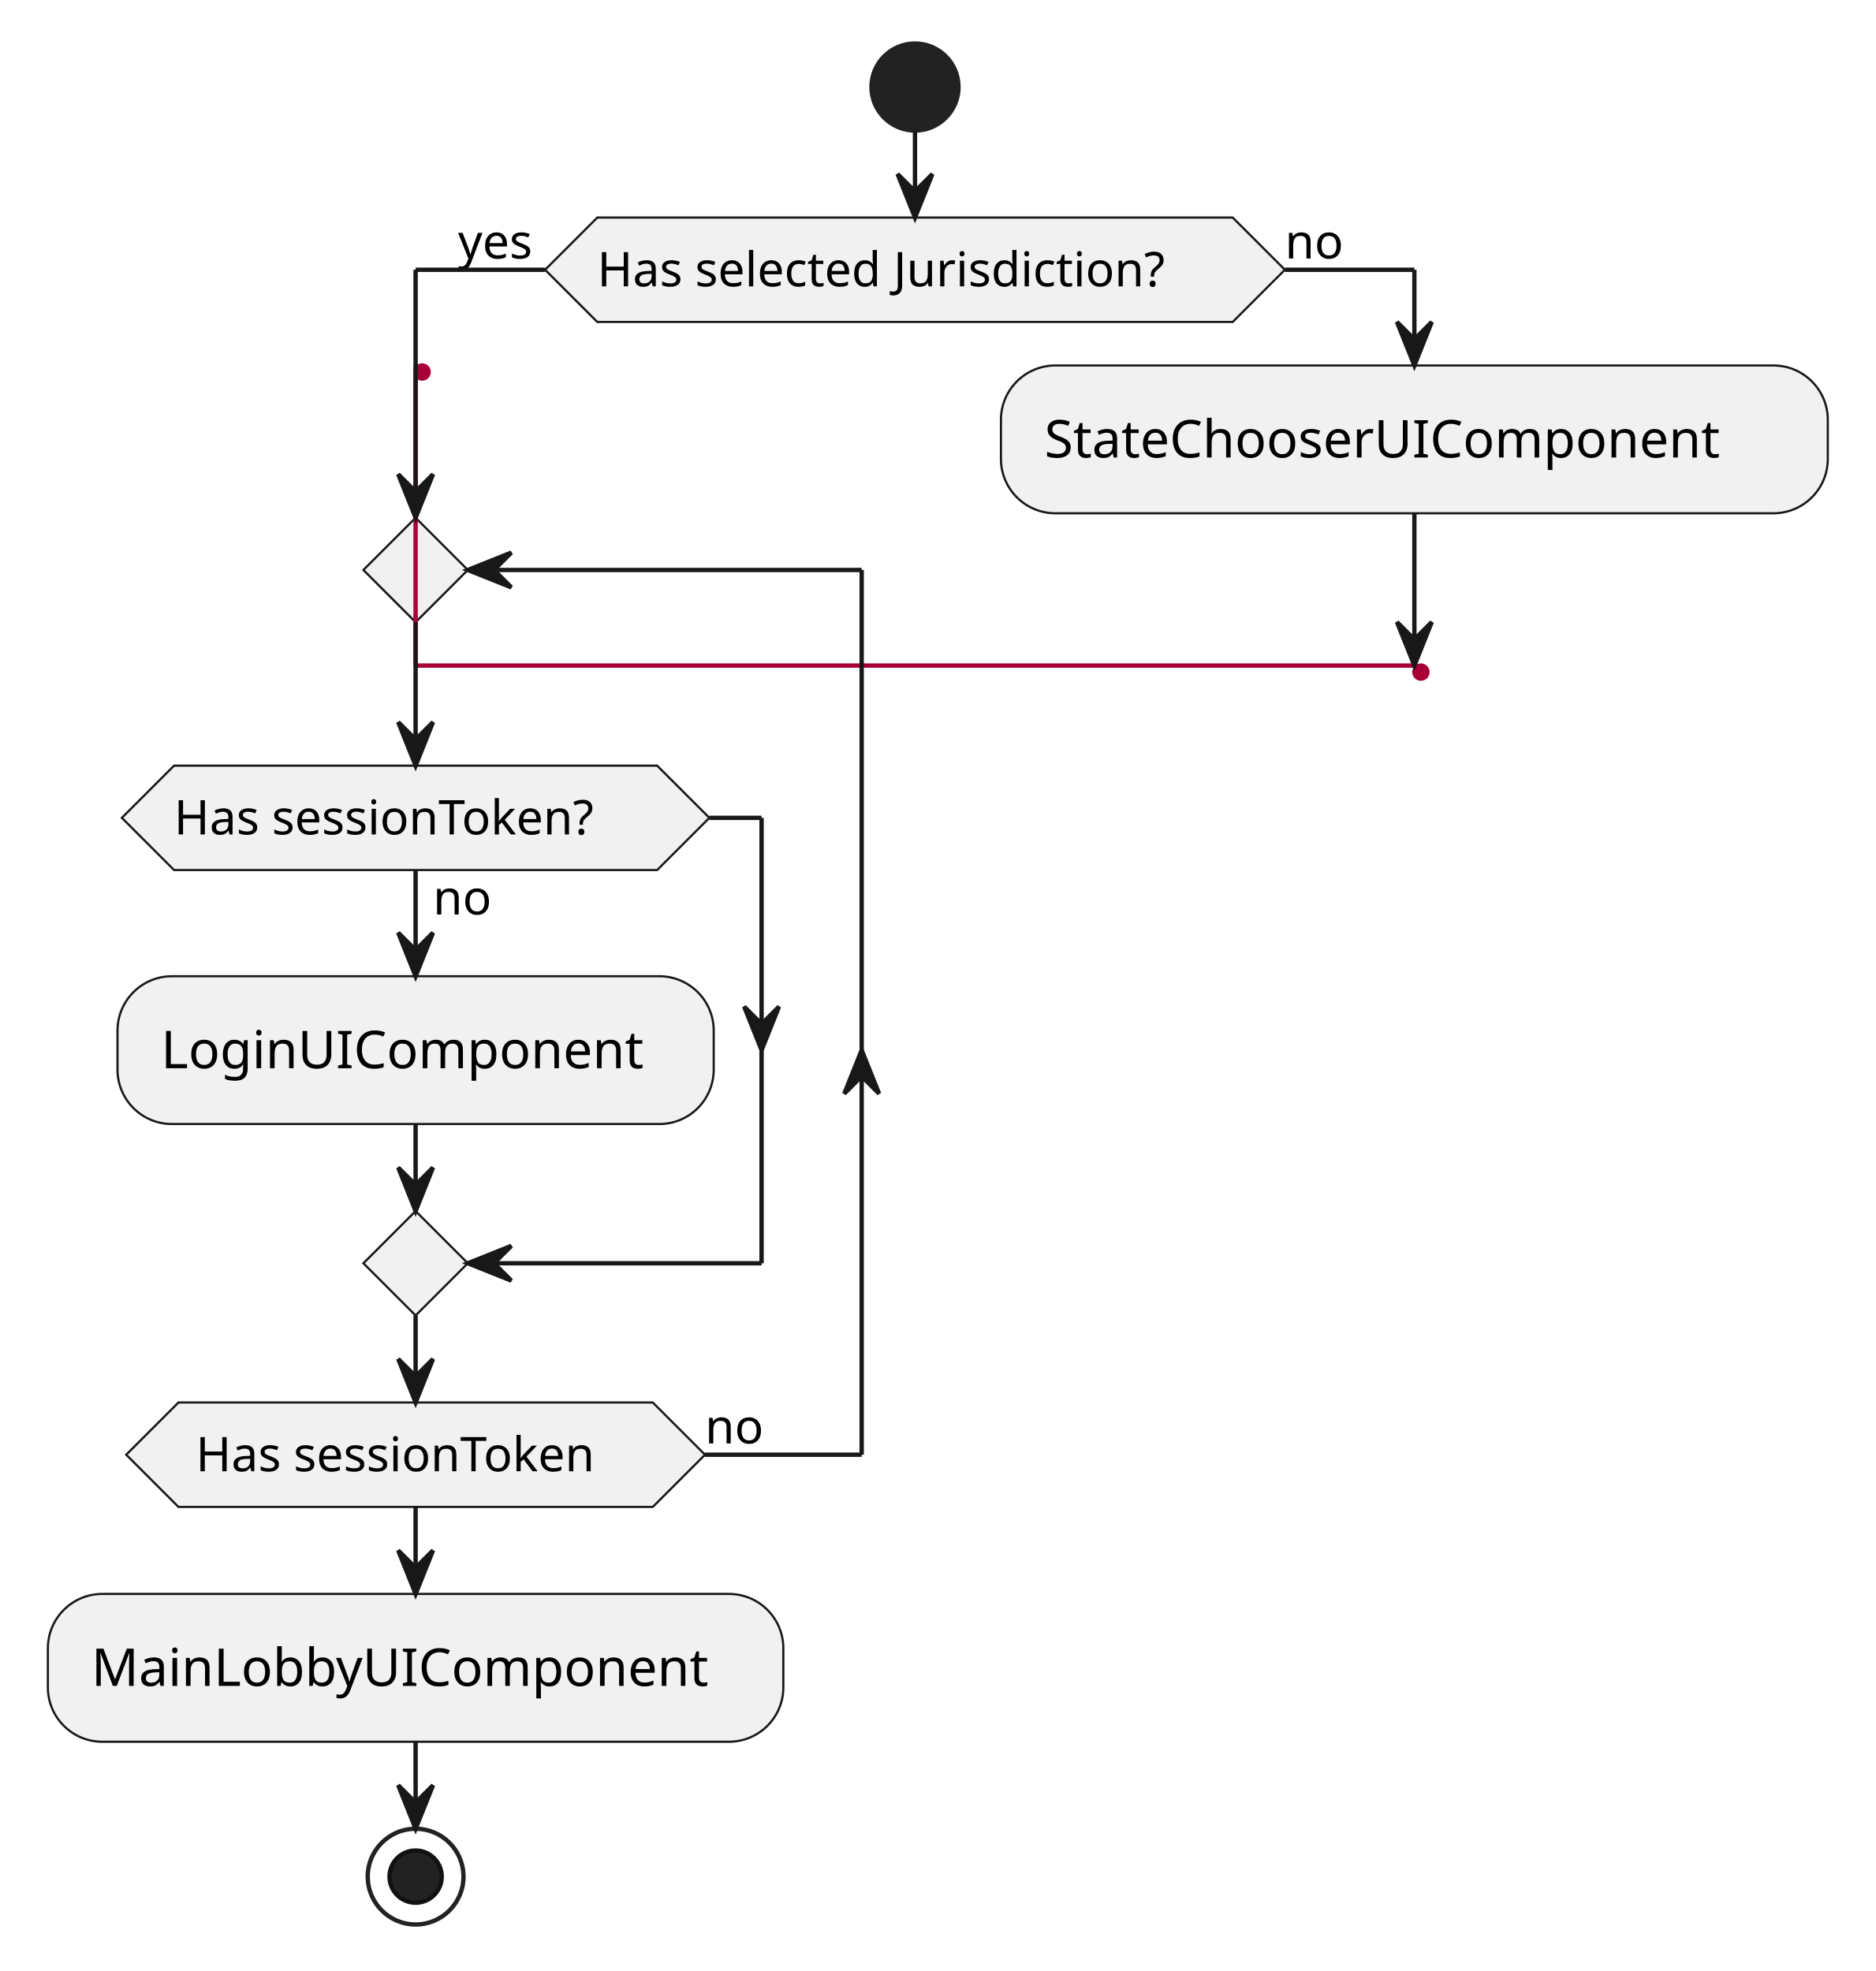
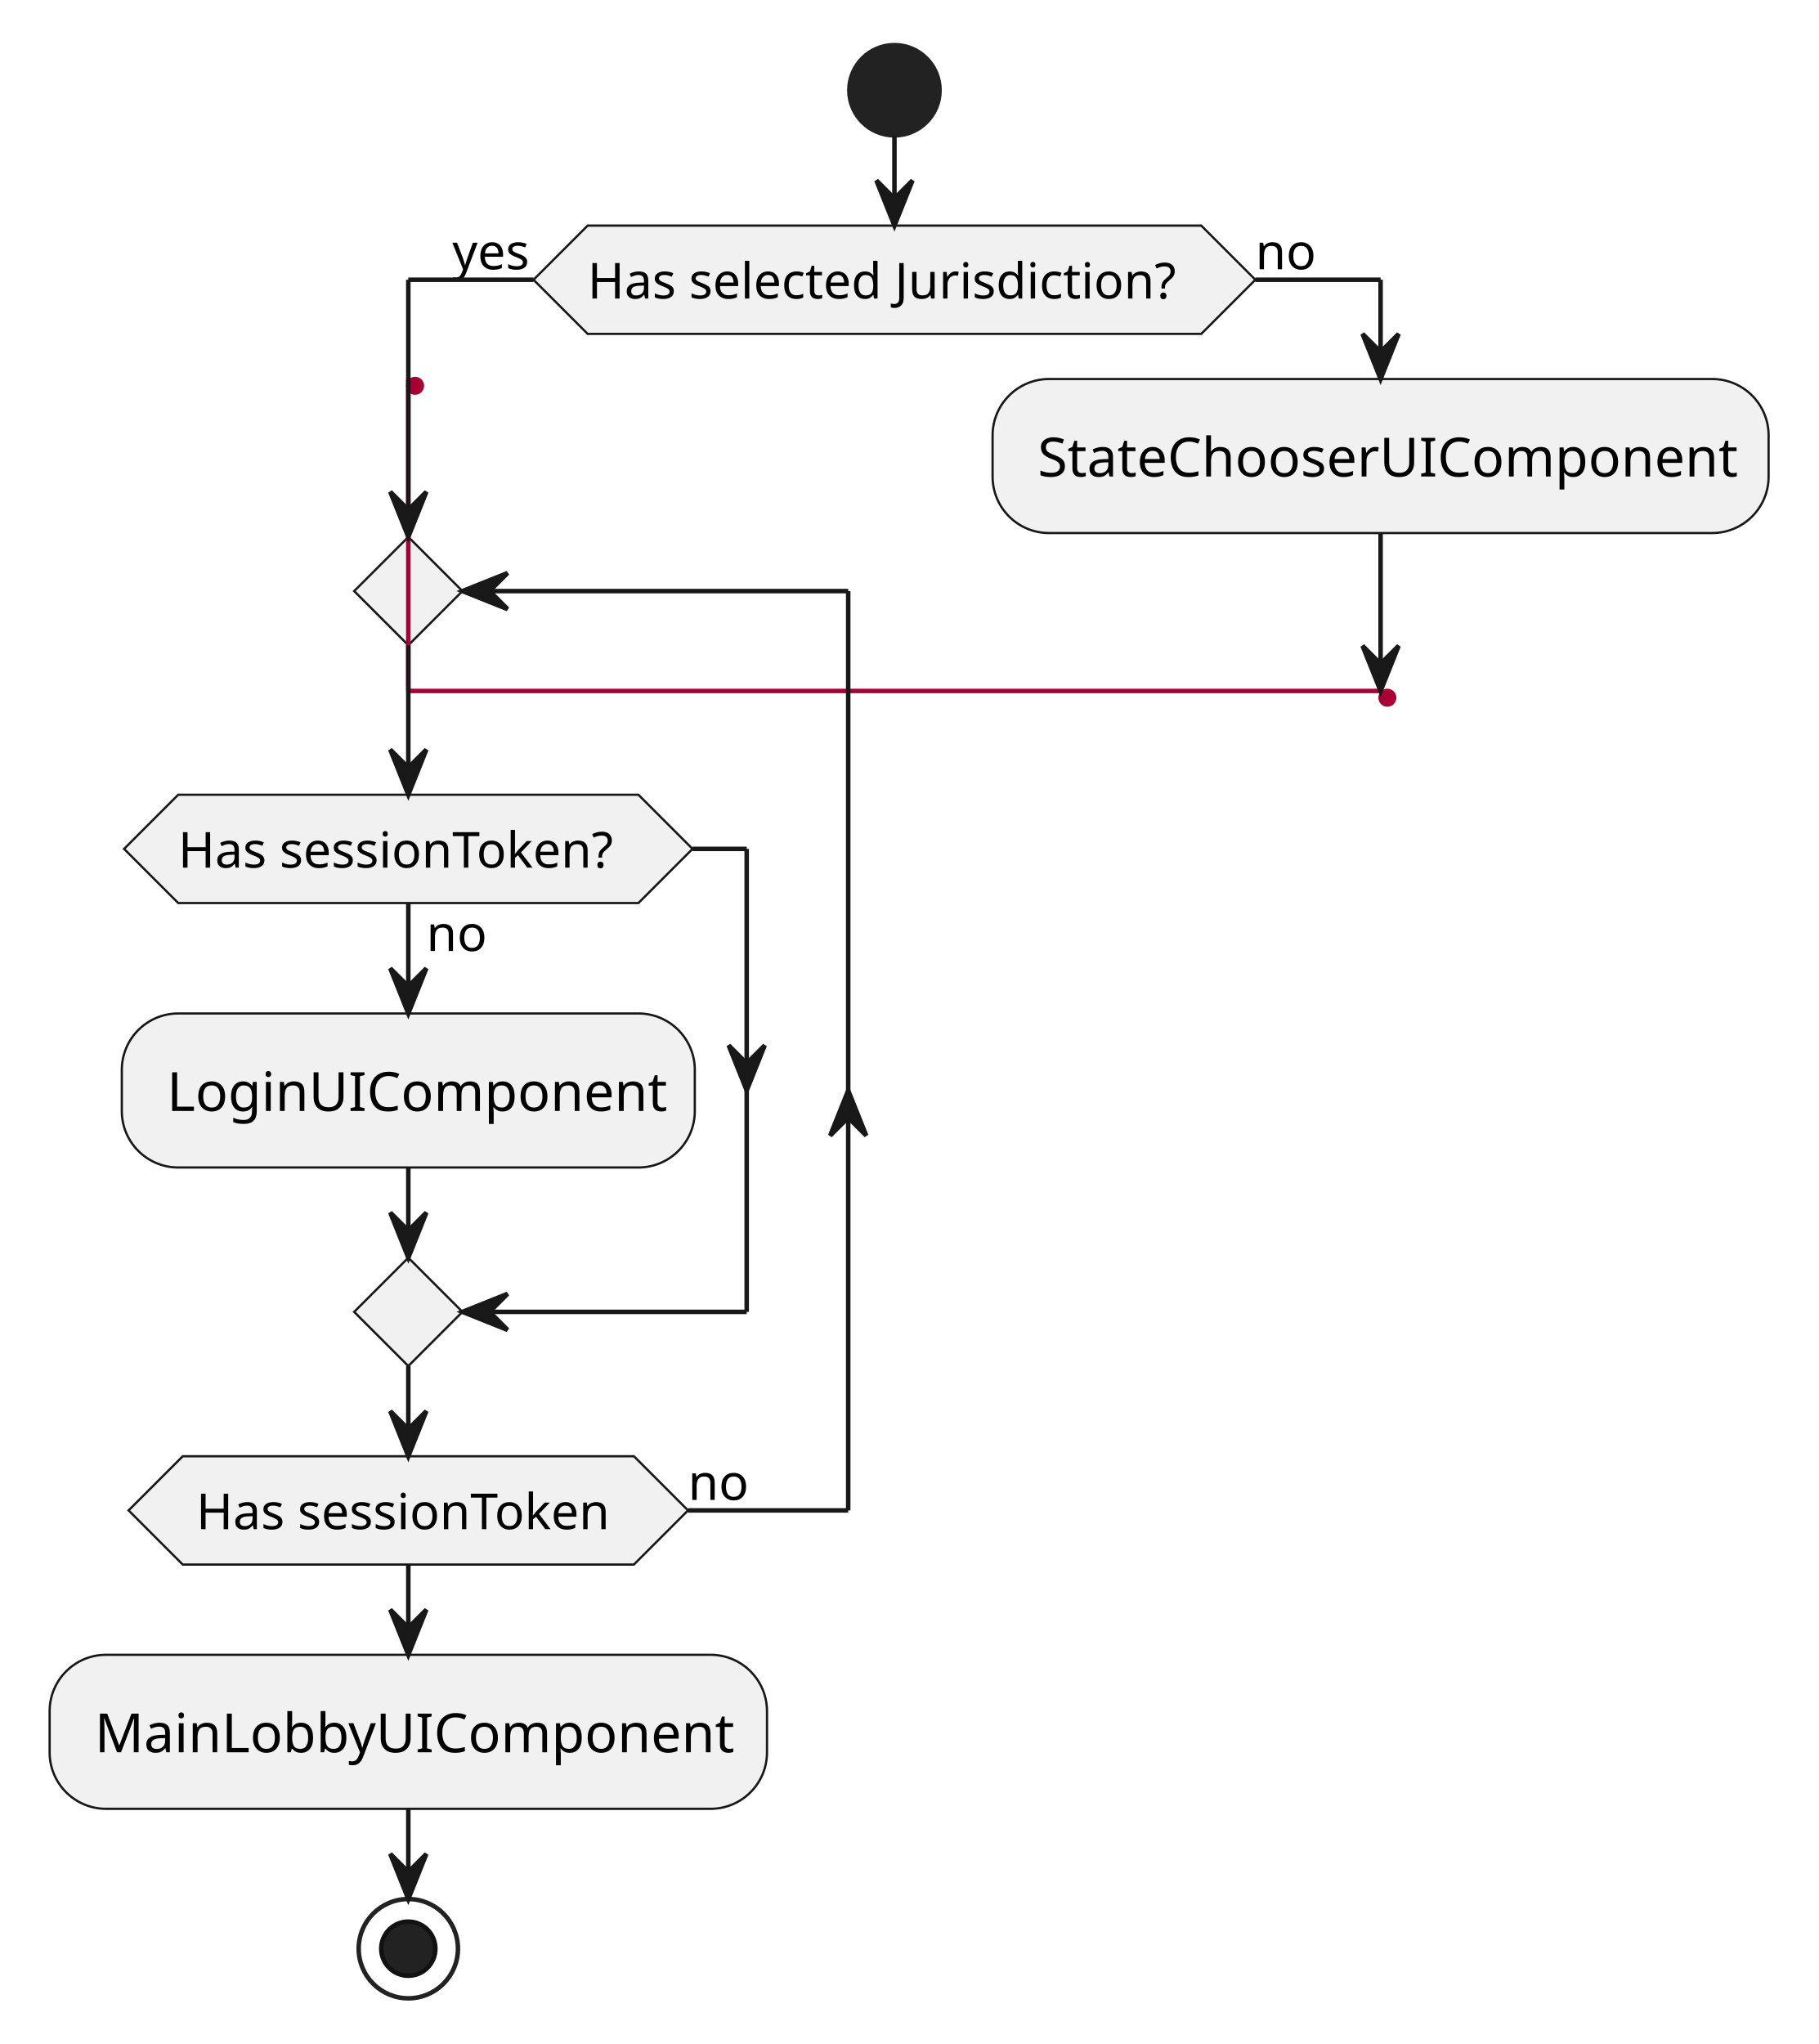
- <svg xmlns="http://www.w3.org/2000/svg" contentStyleType="text/css" height="453px" preserveAspectRatio="none" style="width:431px;height:453px;background:#FFFFFF;" version="1.1" viewBox="0 0 431 453" width="431px" zoomAndPan="magnify">
+ <svg xmlns="http://www.w3.org/2000/svg" contentStyleType="text/css" height="453px" preserveAspectRatio="none" style="width:403px;height:453px;background:#FFFFFF;" version="1.1" viewBox="0 0 403 453" width="403px" zoomAndPan="magnify">
  <defs />
  <g>
-     <ellipse cx="210.25" cy="20" fill="#222222" rx="10" ry="10" style="stroke:#222222;stroke-width:1.0;" />
-     <polygon fill="#F1F1F1" points="137.25,50,283.25,50,295.25,62,283.25,74,137.25,74,125.25,62,137.25,50" style="stroke:#181818;stroke-width:0.5;" />
-     <text fill="#000000" font-family="sans-serif" font-size="11" lengthAdjust="spacing" textLength="146" x="137.25" y="65.808">Has selected Jurisdiction?</text>
-     <text fill="#000000" font-family="sans-serif" font-size="11" lengthAdjust="spacing" textLength="20" x="105.25" y="59.406">yes</text>
-     <text fill="#000000" font-family="sans-serif" font-size="11" lengthAdjust="spacing" textLength="14" x="295.25" y="59.406">no</text>
-     <rect fill="#F1F1F1" height="33.969" rx="12.5" ry="12.5" style="stroke:#181818;stroke-width:0.5;" width="137" x="27" y="224.371" />
-     <text fill="#000000" font-family="sans-serif" font-size="12" lengthAdjust="spacing" textLength="117" x="37" y="245.51">LoginUIComponent</text>
-     <polygon fill="#F1F1F1" points="40,175.969,151,175.969,163,187.969,151,199.969,40,199.969,28,187.969,40,175.969" style="stroke:#181818;stroke-width:0.5;" />
-     <text fill="#000000" font-family="sans-serif" font-size="11" lengthAdjust="spacing" textLength="14" x="99.5" y="210.179">no</text>
-     <text fill="#000000" font-family="sans-serif" font-size="11" lengthAdjust="spacing" textLength="111" x="40" y="191.777">Has sessionToken?</text>
-     <polygon fill="#F1F1F1" points="95.5,278.34,107.5,290.34,95.5,302.34,83.5,290.34,95.5,278.34" style="stroke:#181818;stroke-width:0.5;" />
-     <polygon fill="#F1F1F1" points="95.5,119,107.5,131,95.5,143,83.5,131,95.5,119" style="stroke:#181818;stroke-width:0.5;" />
-     <polygon fill="#F1F1F1" points="41,322.34,150,322.34,162,334.34,150,346.34,41,346.34,29,334.34,41,322.34" style="stroke:#181818;stroke-width:0.5;" />
-     <text fill="#000000" font-family="sans-serif" font-size="11" lengthAdjust="spacing" textLength="105" x="45" y="338.148">Has sessionToken</text>
-     <text fill="#000000" font-family="sans-serif" font-size="11" lengthAdjust="spacing" textLength="14" x="162" y="331.746">no</text>
-     <rect fill="#F1F1F1" height="33.969" rx="12.5" ry="12.5" style="stroke:#181818;stroke-width:0.5;" width="169" x="11" y="366.34" />
-     <text fill="#000000" font-family="sans-serif" font-size="12" lengthAdjust="spacing" textLength="149" x="21" y="387.478">MainLobbyUIComponent</text>
-     <ellipse cx="95.5" cy="431.309" fill="none" rx="11" ry="11" style="stroke:#222222;stroke-width:1.0;" />
-     <ellipse cx="95.5" cy="431.309" fill="#222222" rx="6" ry="6" style="stroke:#111111;stroke-width:1.0;" />
-     <rect fill="#F1F1F1" height="33.969" rx="12.5" ry="12.5" style="stroke:#181818;stroke-width:0.5;" width="190" x="230" y="84" />
-     <text fill="#000000" font-family="sans-serif" font-size="12" lengthAdjust="spacing" textLength="170" x="240" y="105.139">StateChooserUIComponent</text>
-     <ellipse cx="326.5" cy="154.469" fill="#A80036" rx="1.5" ry="1.5" style="stroke:#A80036;stroke-width:1.0;" />
-     <ellipse cx="97" cy="85.5" fill="#A80036" rx="1.5" ry="1.5" style="stroke:#A80036;stroke-width:1.0;" />
-     <line style="stroke:#A80036;stroke-width:1.0;" x1="325" x2="95.5" y1="152.969" y2="152.969" />
-     <line style="stroke:#A80036;stroke-width:1.0;" x1="95.5" x2="95.5" y1="84" y2="152.969" />
-     <line style="stroke:#181818;stroke-width:1.0;" x1="95.5" x2="95.5" y1="199.969" y2="224.371" />
-     <polygon fill="#181818" points="91.5,214.371,95.5,224.371,99.5,214.371,95.5,218.371" style="stroke:#181818;stroke-width:1.0;" />
-     <line style="stroke:#181818;stroke-width:1.0;" x1="163" x2="175" y1="187.969" y2="187.969" />
-     <polygon fill="#181818" points="171,231.356,175,241.356,179,231.356,175,235.356" style="stroke:#181818;stroke-width:1.0;" />
-     <line style="stroke:#181818;stroke-width:1.0;" x1="175" x2="175" y1="187.969" y2="290.34" />
-     <line style="stroke:#181818;stroke-width:1.0;" x1="175" x2="107.5" y1="290.34" y2="290.34" />
-     <polygon fill="#181818" points="117.5,286.34,107.5,290.34,117.5,294.34,113.5,290.34" style="stroke:#181818;stroke-width:1.0;" />
-     <line style="stroke:#181818;stroke-width:1.0;" x1="95.5" x2="95.5" y1="258.34" y2="278.34" />
-     <polygon fill="#181818" points="91.5,268.34,95.5,278.34,99.5,268.34,95.5,272.34" style="stroke:#181818;stroke-width:1.0;" />
-     <line style="stroke:#181818;stroke-width:1.0;" x1="95.5" x2="95.5" y1="143" y2="175.969" />
-     <polygon fill="#181818" points="91.5,165.969,95.5,175.969,99.5,165.969,95.5,169.969" style="stroke:#181818;stroke-width:1.0;" />
-     <line style="stroke:#181818;stroke-width:1.0;" x1="162" x2="198" y1="334.34" y2="334.34" />
-     <polygon fill="#181818" points="194,251.356,198,241.356,202,251.356,198,247.356" style="stroke:#181818;stroke-width:1.0;" />
-     <line style="stroke:#181818;stroke-width:1.0;" x1="198" x2="198" y1="131" y2="334.34" />
-     <line style="stroke:#181818;stroke-width:1.0;" x1="198" x2="107.5" y1="131" y2="131" />
-     <polygon fill="#181818" points="117.5,127,107.5,131,117.5,135,113.5,131" style="stroke:#181818;stroke-width:1.0;" />
-     <line style="stroke:#181818;stroke-width:1.0;" x1="95.5" x2="95.5" y1="302.34" y2="322.34" />
-     <polygon fill="#181818" points="91.5,312.34,95.5,322.34,99.5,312.34,95.5,316.34" style="stroke:#181818;stroke-width:1.0;" />
-     <line style="stroke:#181818;stroke-width:1.0;" x1="125.25" x2="95.5" y1="62" y2="62" />
-     <line style="stroke:#181818;stroke-width:1.0;" x1="95.5" x2="95.5" y1="62" y2="119" />
-     <polygon fill="#181818" points="91.5,109,95.5,119,99.5,109,95.5,113" style="stroke:#181818;stroke-width:1.0;" />
-     <line style="stroke:#181818;stroke-width:1.0;" x1="95.5" x2="95.5" y1="346.34" y2="366.34" />
-     <polygon fill="#181818" points="91.5,356.34,95.5,366.34,99.5,356.34,95.5,360.34" style="stroke:#181818;stroke-width:1.0;" />
-     <line style="stroke:#181818;stroke-width:1.0;" x1="95.5" x2="95.5" y1="400.309" y2="420.309" />
-     <polygon fill="#181818" points="91.5,410.309,95.5,420.309,99.5,410.309,95.5,414.309" style="stroke:#181818;stroke-width:1.0;" />
-     <line style="stroke:#181818;stroke-width:1.0;" x1="325" x2="325" y1="117.969" y2="152.969" />
-     <polygon fill="#181818" points="321,142.969,325,152.969,329,142.969,325,146.969" style="stroke:#181818;stroke-width:1.0;" />
-     <line style="stroke:#181818;stroke-width:1.0;" x1="295.25" x2="325" y1="62" y2="62" />
-     <line style="stroke:#181818;stroke-width:1.0;" x1="325" x2="325" y1="62" y2="84" />
-     <polygon fill="#181818" points="321,74,325,84,329,74,325,78" style="stroke:#181818;stroke-width:1.0;" />
-     <line style="stroke:#181818;stroke-width:1.0;" x1="210.25" x2="210.25" y1="30" y2="50" />
-     <polygon fill="#181818" points="206.25,40,210.25,50,214.25,40,210.25,44" style="stroke:#181818;stroke-width:1.0;" />
+     <ellipse cx="198.25" cy="20" fill="#222222" rx="10" ry="10" style="stroke:#222222;stroke-width:1.0;" />
+     <polygon fill="#F1F1F1" points="130.25,50,266.25,50,278.25,62,266.25,74,130.25,74,118.25,62,130.25,50" style="stroke:#181818;stroke-width:0.5;" />
+     <text fill="#000000" font-family="sans-serif" font-size="11" lengthAdjust="spacing" textLength="136" x="130.25" y="66.157">Has selected Jurisdiction?</text>
+     <text fill="#000000" font-family="sans-serif" font-size="11" lengthAdjust="spacing" textLength="18" x="100.25" y="59.68">yes</text>
+     <text fill="#000000" font-family="sans-serif" font-size="11" lengthAdjust="spacing" textLength="14" x="278.25" y="59.68">no</text>
+     <rect fill="#F1F1F1" height="34.133" rx="12.5" ry="12.5" style="stroke:#181818;stroke-width:0.5;" width="127" x="27" y="224.61" />
+     <text fill="#000000" font-family="sans-serif" font-size="12" lengthAdjust="spacing" textLength="107" x="37" y="246.212">LoginUIComponent</text>
+     <polygon fill="#F1F1F1" points="39.5,176.133,141.5,176.133,153.5,188.133,141.5,200.133,39.5,200.133,27.5,188.133,39.5,176.133" style="stroke:#181818;stroke-width:0.5;" />
+     <text fill="#000000" font-family="sans-serif" font-size="11" lengthAdjust="spacing" textLength="14" x="94.5" y="210.768">no</text>
+     <text fill="#000000" font-family="sans-serif" font-size="11" lengthAdjust="spacing" textLength="102" x="39.5" y="192.29">Has sessionToken?</text>
+     <polygon fill="#F1F1F1" points="90.5,278.743,102.5,290.743,90.5,302.743,78.5,290.743,90.5,278.743" style="stroke:#181818;stroke-width:0.5;" />
+     <polygon fill="#F1F1F1" points="90.5,119,102.5,131,90.5,143,78.5,131,90.5,119" style="stroke:#181818;stroke-width:0.5;" />
+     <polygon fill="#F1F1F1" points="40.5,322.743,140.5,322.743,152.5,334.743,140.5,346.743,40.5,346.743,28.5,334.743,40.5,322.743" style="stroke:#181818;stroke-width:0.5;" />
+     <text fill="#000000" font-family="sans-serif" font-size="11" lengthAdjust="spacing" textLength="97" x="43.5" y="338.9">Has sessionToken</text>
+     <text fill="#000000" font-family="sans-serif" font-size="11" lengthAdjust="spacing" textLength="14" x="152.5" y="332.423">no</text>
+     <rect fill="#F1F1F1" height="34.133" rx="12.5" ry="12.5" style="stroke:#181818;stroke-width:0.5;" width="159" x="11" y="366.743" />
+     <text fill="#000000" font-family="sans-serif" font-size="12" lengthAdjust="spacing" textLength="139" x="21" y="388.345">MainLobbyUIComponent</text>
+     <ellipse cx="90.5" cy="431.876" fill="none" rx="11" ry="11" style="stroke:#222222;stroke-width:1.0;" />
+     <ellipse cx="90.5" cy="431.876" fill="#222222" rx="6" ry="6" style="stroke:#111111;stroke-width:1.0;" />
+     <rect fill="#F1F1F1" height="34.133" rx="12.5" ry="12.5" style="stroke:#181818;stroke-width:0.5;" width="172" x="220" y="84" />
+     <text fill="#000000" font-family="sans-serif" font-size="12" lengthAdjust="spacing" textLength="152" x="230" y="105.602">StateChooserUIComponent</text>
+     <ellipse cx="307.5" cy="154.633" fill="#A80036" rx="1.5" ry="1.5" style="stroke:#A80036;stroke-width:1.0;" />
+     <ellipse cx="92" cy="85.5" fill="#A80036" rx="1.5" ry="1.5" style="stroke:#A80036;stroke-width:1.0;" />
+     <line style="stroke:#A80036;stroke-width:1.0;" x1="306" x2="90.5" y1="153.133" y2="153.133" />
+     <line style="stroke:#A80036;stroke-width:1.0;" x1="90.5" x2="90.5" y1="84" y2="153.133" />
+     <line style="stroke:#181818;stroke-width:1.0;" x1="90.5" x2="90.5" y1="200.133" y2="224.61" />
+     <polygon fill="#181818" points="86.5,214.61,90.5,224.61,94.5,214.61,90.5,218.61" style="stroke:#181818;stroke-width:1.0;" />
+     <line style="stroke:#181818;stroke-width:1.0;" x1="153.5" x2="165.5" y1="188.133" y2="188.133" />
+     <polygon fill="#181818" points="161.5,231.677,165.5,241.677,169.5,231.677,165.5,235.677" style="stroke:#181818;stroke-width:1.0;" />
+     <line style="stroke:#181818;stroke-width:1.0;" x1="165.5" x2="165.5" y1="188.133" y2="290.743" />
+     <line style="stroke:#181818;stroke-width:1.0;" x1="165.5" x2="102.5" y1="290.743" y2="290.743" />
+     <polygon fill="#181818" points="112.5,286.743,102.5,290.743,112.5,294.743,108.5,290.743" style="stroke:#181818;stroke-width:1.0;" />
+     <line style="stroke:#181818;stroke-width:1.0;" x1="90.5" x2="90.5" y1="258.743" y2="278.743" />
+     <polygon fill="#181818" points="86.5,268.743,90.5,278.743,94.5,268.743,90.5,272.743" style="stroke:#181818;stroke-width:1.0;" />
+     <line style="stroke:#181818;stroke-width:1.0;" x1="90.5" x2="90.5" y1="143" y2="176.133" />
+     <polygon fill="#181818" points="86.5,166.133,90.5,176.133,94.5,166.133,90.5,170.133" style="stroke:#181818;stroke-width:1.0;" />
+     <line style="stroke:#181818;stroke-width:1.0;" x1="152.5" x2="188" y1="334.743" y2="334.743" />
+     <polygon fill="#181818" points="184,251.677,188,241.677,192,251.677,188,247.677" style="stroke:#181818;stroke-width:1.0;" />
+     <line style="stroke:#181818;stroke-width:1.0;" x1="188" x2="188" y1="131" y2="334.743" />
+     <line style="stroke:#181818;stroke-width:1.0;" x1="188" x2="102.5" y1="131" y2="131" />
+     <polygon fill="#181818" points="112.5,127,102.5,131,112.5,135,108.5,131" style="stroke:#181818;stroke-width:1.0;" />
+     <line style="stroke:#181818;stroke-width:1.0;" x1="90.5" x2="90.5" y1="302.743" y2="322.743" />
+     <polygon fill="#181818" points="86.5,312.743,90.5,322.743,94.5,312.743,90.5,316.743" style="stroke:#181818;stroke-width:1.0;" />
+     <line style="stroke:#181818;stroke-width:1.0;" x1="118.25" x2="90.5" y1="62" y2="62" />
+     <line style="stroke:#181818;stroke-width:1.0;" x1="90.5" x2="90.5" y1="62" y2="119" />
+     <polygon fill="#181818" points="86.5,109,90.5,119,94.5,109,90.5,113" style="stroke:#181818;stroke-width:1.0;" />
+     <line style="stroke:#181818;stroke-width:1.0;" x1="90.5" x2="90.5" y1="346.743" y2="366.743" />
+     <polygon fill="#181818" points="86.5,356.743,90.5,366.743,94.5,356.743,90.5,360.743" style="stroke:#181818;stroke-width:1.0;" />
+     <line style="stroke:#181818;stroke-width:1.0;" x1="90.5" x2="90.5" y1="400.876" y2="420.876" />
+     <polygon fill="#181818" points="86.5,410.876,90.5,420.876,94.5,410.876,90.5,414.876" style="stroke:#181818;stroke-width:1.0;" />
+     <line style="stroke:#181818;stroke-width:1.0;" x1="306" x2="306" y1="118.133" y2="153.133" />
+     <polygon fill="#181818" points="302,143.133,306,153.133,310,143.133,306,147.133" style="stroke:#181818;stroke-width:1.0;" />
+     <line style="stroke:#181818;stroke-width:1.0;" x1="278.25" x2="306" y1="62" y2="62" />
+     <line style="stroke:#181818;stroke-width:1.0;" x1="306" x2="306" y1="62" y2="84" />
+     <polygon fill="#181818" points="302,74,306,84,310,74,306,78" style="stroke:#181818;stroke-width:1.0;" />
+     <line style="stroke:#181818;stroke-width:1.0;" x1="198.25" x2="198.25" y1="30" y2="50" />
+     <polygon fill="#181818" points="194.25,40,198.25,50,202.25,40,198.25,44" style="stroke:#181818;stroke-width:1.0;" />
  </g>
</svg>
